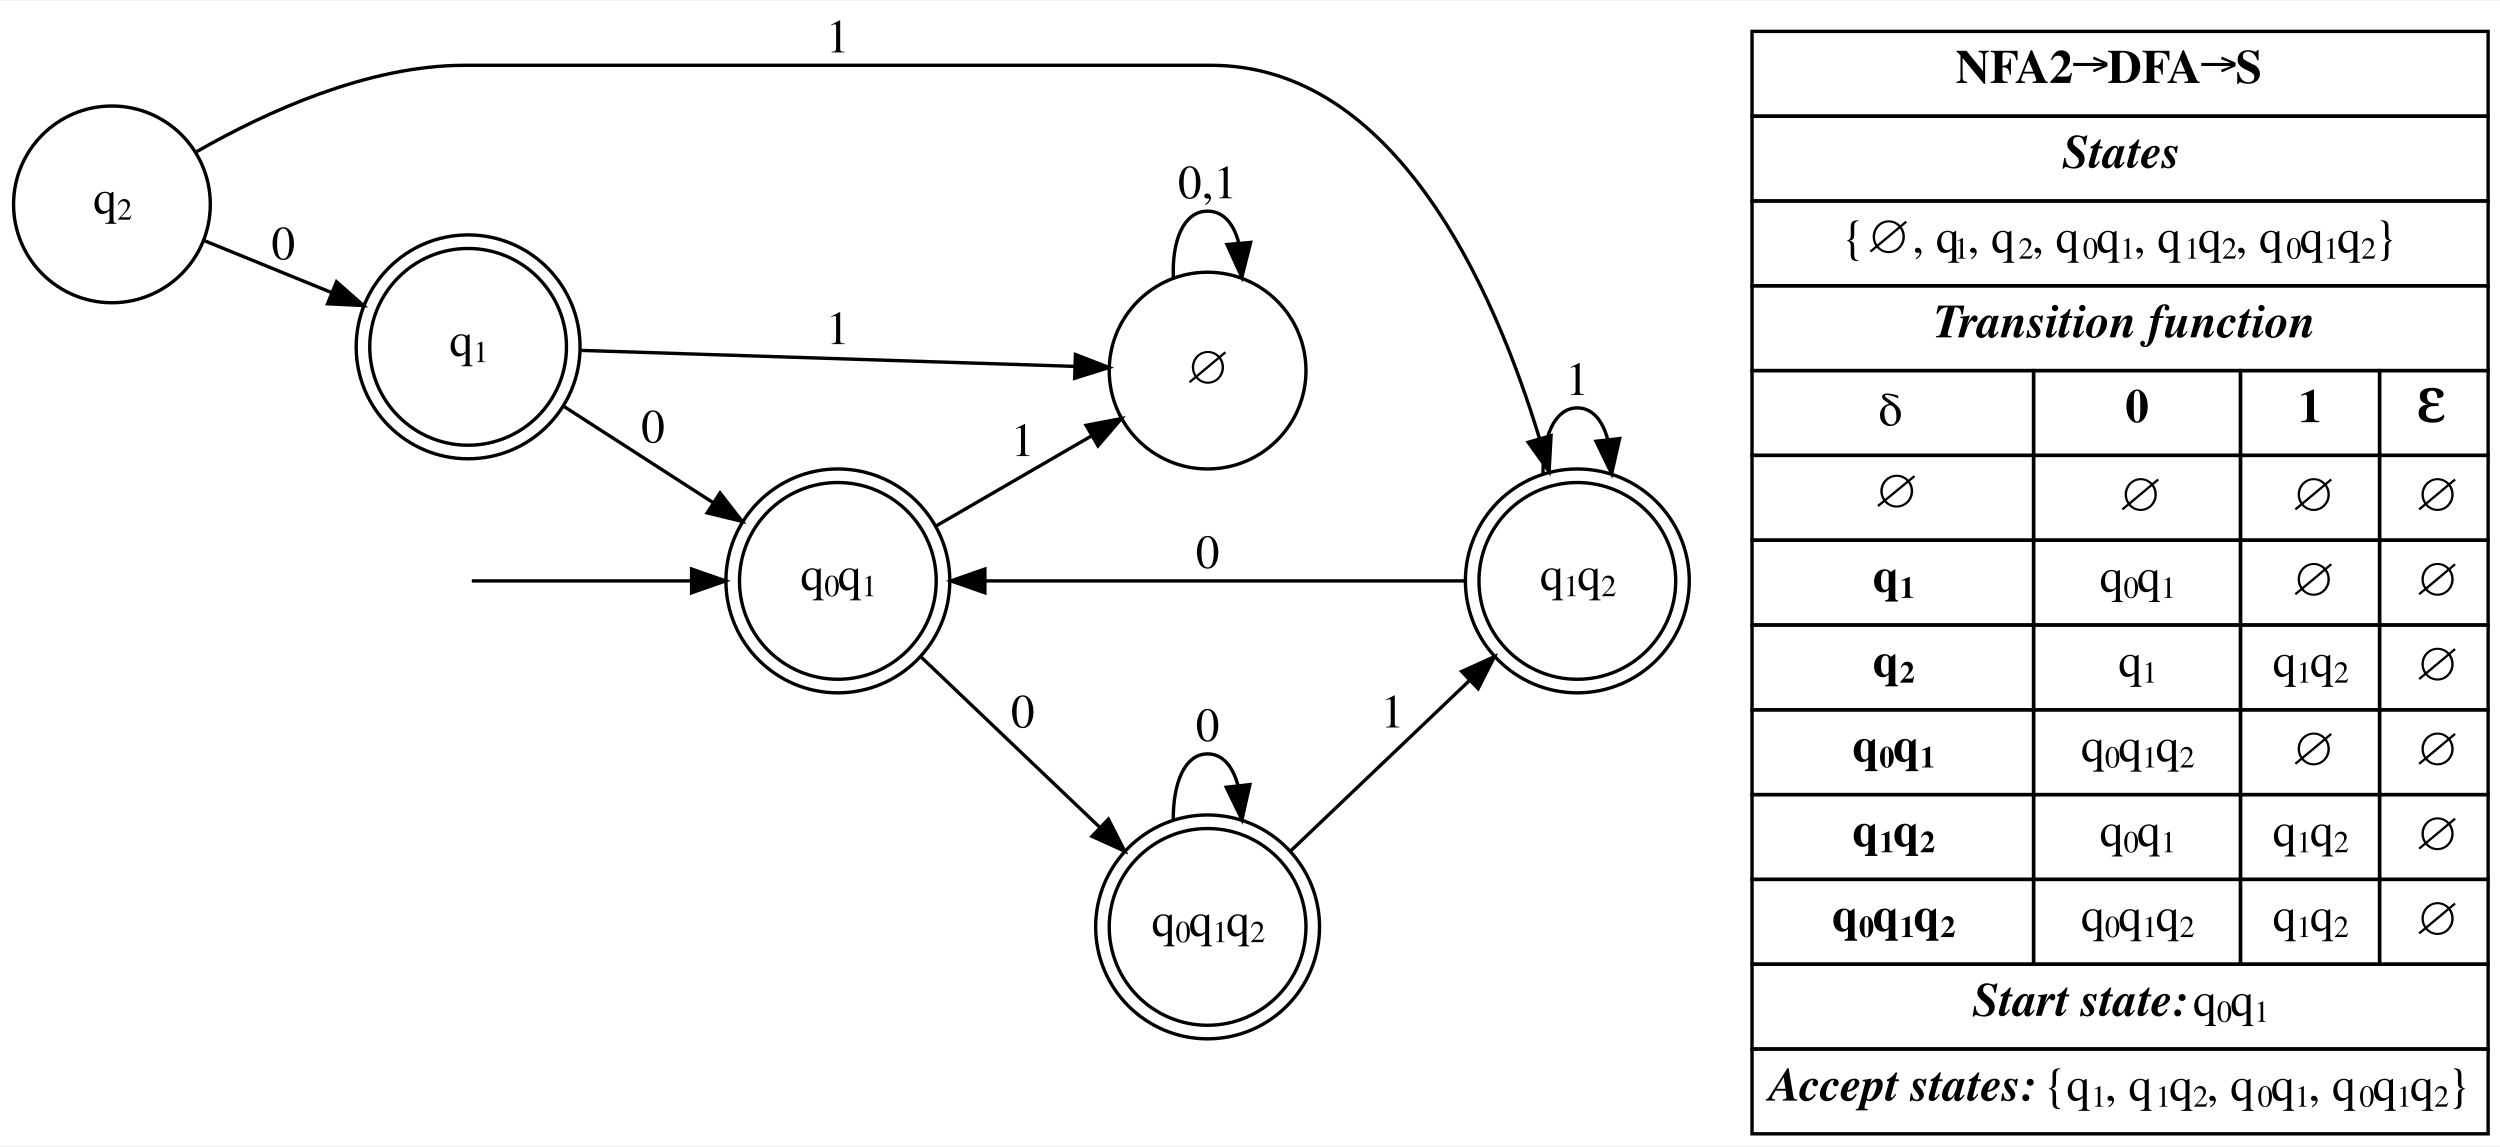
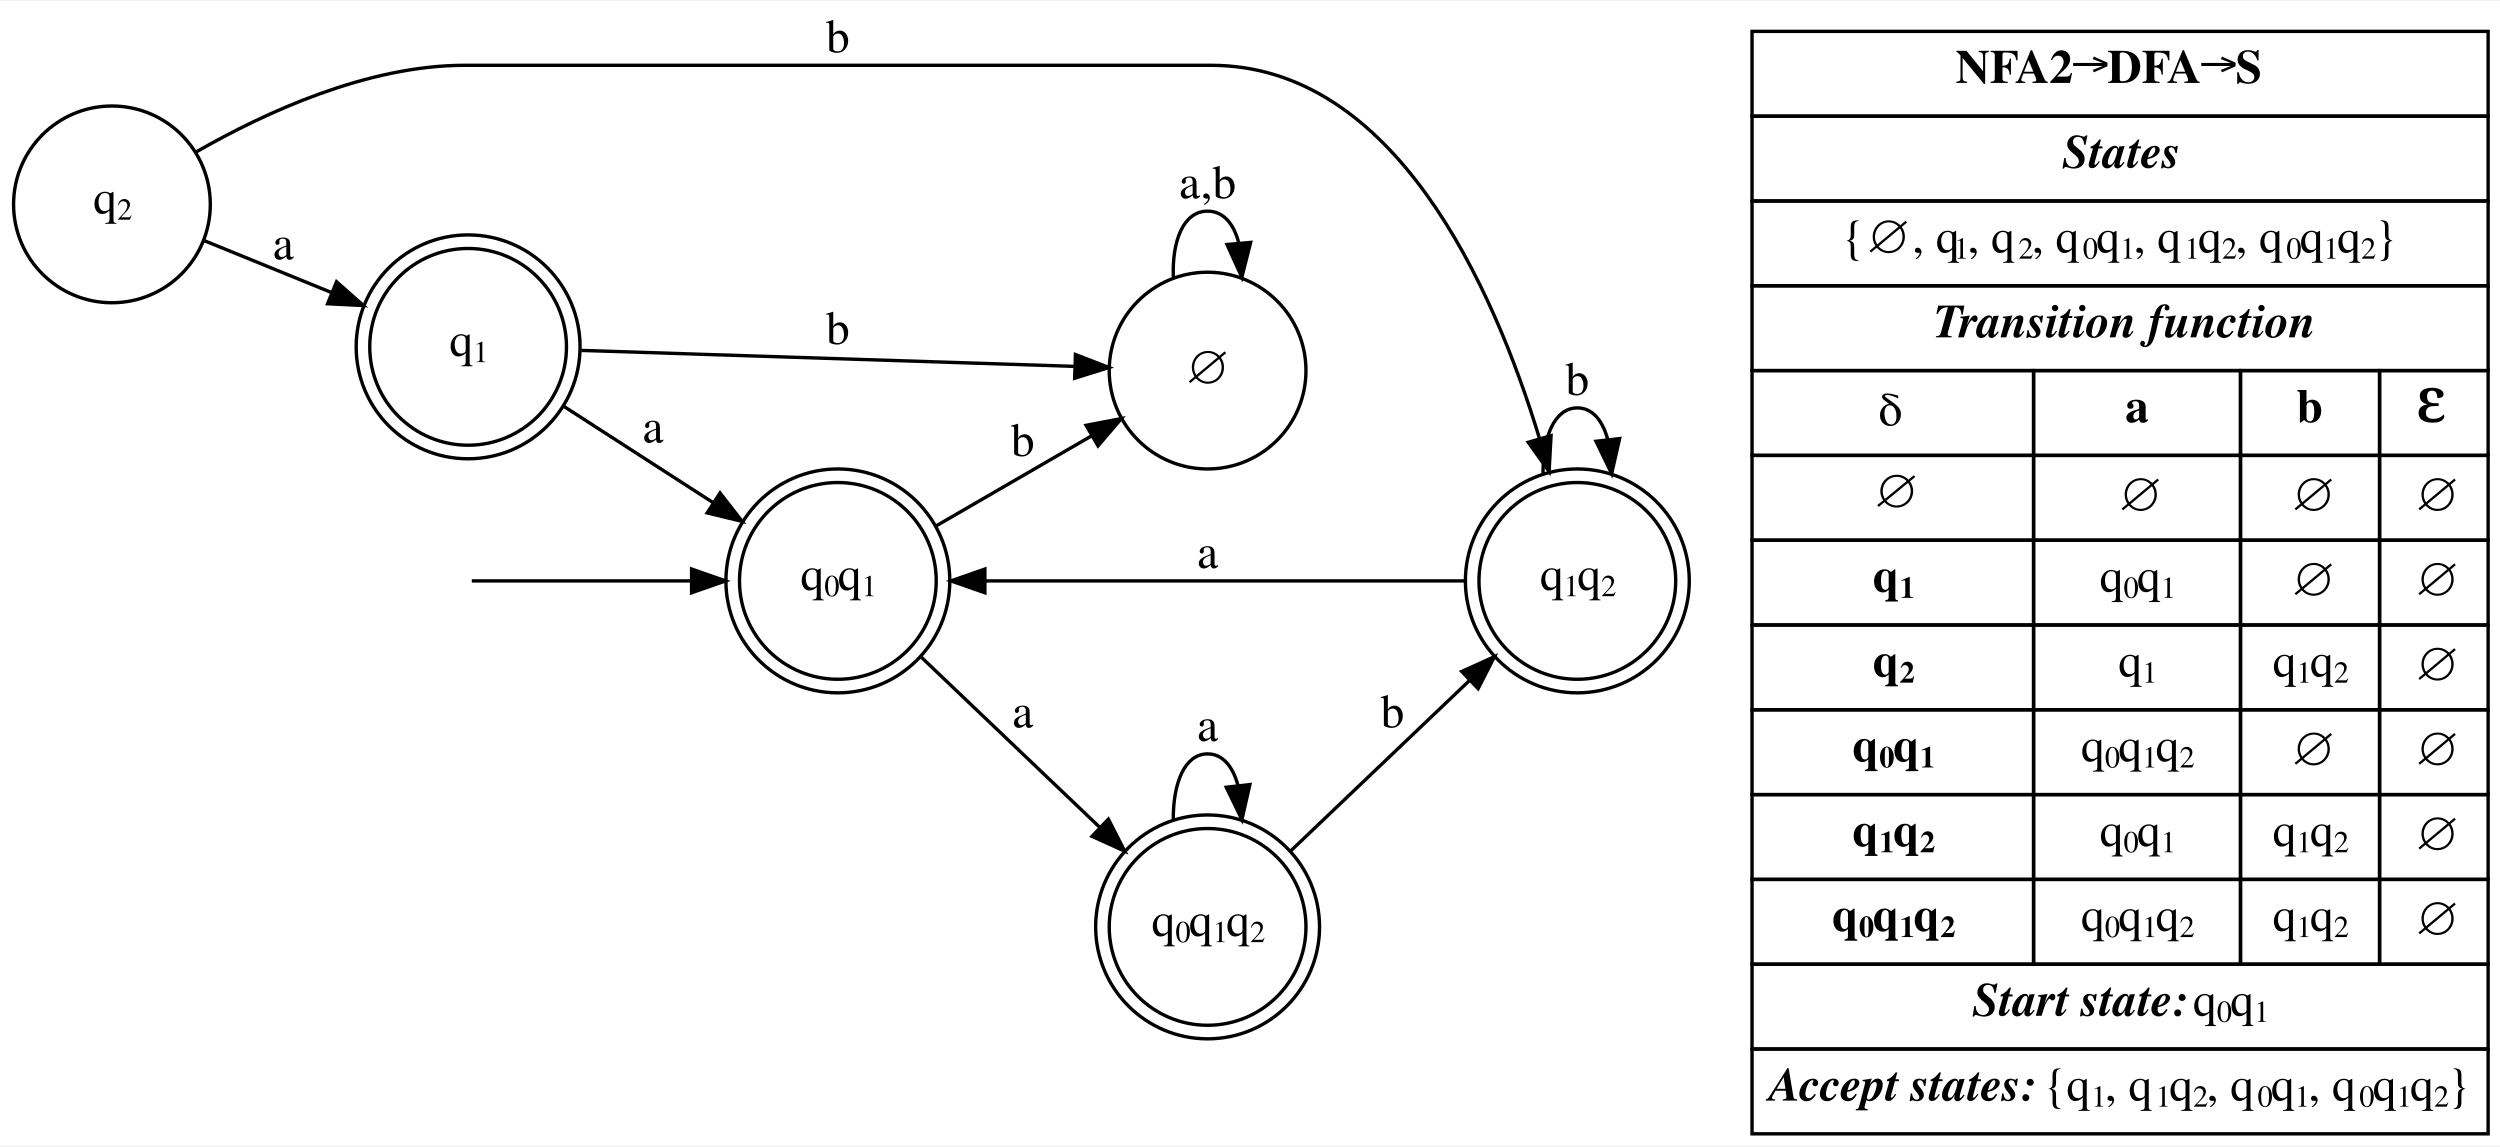
<svg xmlns="http://www.w3.org/2000/svg" width="737pt" height="338pt" viewBox="0.00 0.00 737.00 337.50">
  <g id="graph0" class="graph" transform="scale(1 1) rotate(0) translate(4 333.5)">
    <polygon fill="white" stroke="transparent" points="-4,4 -4,-333.5 733,-333.5 733,4 -4,4" />
    <g id="node1" class="node">
      <ellipse fill="none" stroke="black" cx="352" cy="-224.5" rx="29" ry="29" />
      <text text-anchor="middle" x="352" y="-220.8" font-family="Times,serif" font-size="14.00">∅</text>
    </g>
    <g id="edge1" class="edge">
      <path fill="none" stroke="black" d="M341.91,-252.02C341.47,-262.66 344.83,-271.5 352,-271.5 356.71,-271.5 359.77,-267.69 361.2,-262.07" />
      <polygon fill="black" stroke="black" points="364.69,-262.29 362.09,-252.02 357.72,-261.67 364.69,-262.29" />
-       <text text-anchor="middle" x="352" y="-275.3" font-family="Times,serif" font-size="14.00">0,1</text>
+       <text text-anchor="middle" x="352" y="-275.3" font-family="Times,serif" font-size="14.00">a,b</text>
    </g>
    <g id="node2" class="node">
      <ellipse fill="none" stroke="black" cx="134" cy="-231.5" rx="29" ry="29" />
      <ellipse fill="none" stroke="black" cx="134" cy="-231.5" rx="33" ry="33" />
      <text text-anchor="start" x="128.5" y="-228.8" font-family="Times,serif" font-size="14.00">q</text>
      <text text-anchor="start" x="135.5" y="-228.8" font-family="Times,serif" baseline-shift="sub" font-size="9.00">1</text>
    </g>
    <g id="edge2" class="edge">
      <path fill="none" stroke="black" d="M167.34,-230.45C206.2,-229.19 271.34,-227.08 312.69,-225.74" />
      <polygon fill="black" stroke="black" points="313.04,-229.23 322.92,-225.41 312.81,-222.24 313.04,-229.23" />
-       <text text-anchor="middle" x="243" y="-232.3" font-family="Times,serif" font-size="14.00">1</text>
+       <text text-anchor="middle" x="243" y="-232.3" font-family="Times,serif" font-size="14.00">b</text>
    </g>
    <g id="node4" class="node">
      <ellipse fill="none" stroke="black" cx="243" cy="-162.5" rx="29" ry="29" />
      <ellipse fill="none" stroke="black" cx="243" cy="-162.5" rx="33" ry="33" />
      <text text-anchor="start" x="232" y="-159.8" font-family="Times,serif" font-size="14.00">q</text>
      <text text-anchor="start" x="239" y="-159.8" font-family="Times,serif" baseline-shift="sub" font-size="9.00">0</text>
      <text text-anchor="start" x="243" y="-159.8" font-family="Times,serif" font-size="14.00">q</text>
      <text text-anchor="start" x="250" y="-159.8" font-family="Times,serif" baseline-shift="sub" font-size="9.00">1</text>
    </g>
    <g id="edge3" class="edge">
      <path fill="none" stroke="black" d="M162.28,-213.91C175.61,-205.31 191.83,-194.85 206.15,-185.62" />
      <polygon fill="black" stroke="black" points="208.27,-188.42 214.77,-180.06 204.47,-182.54 208.27,-188.42" />
-       <text text-anchor="middle" x="188.5" y="-203.3" font-family="Times,serif" font-size="14.00">0</text>
+       <text text-anchor="middle" x="188.5" y="-203.3" font-family="Times,serif" font-size="14.00">a</text>
    </g>
    <g id="node3" class="node">
      <ellipse fill="none" stroke="black" cx="29" cy="-273.5" rx="29" ry="29" />
      <text text-anchor="start" x="23.5" y="-270.8" font-family="Times,serif" font-size="14.00">q</text>
      <text text-anchor="start" x="30.5" y="-270.8" font-family="Times,serif" baseline-shift="sub" font-size="9.00">2</text>
    </g>
    <g id="edge4" class="edge">
      <path fill="none" stroke="black" d="M56.26,-262.79C67.66,-258.14 81.25,-252.6 93.8,-247.48" />
      <polygon fill="black" stroke="black" points="95.21,-250.69 103.15,-243.67 92.57,-244.21 95.21,-250.69" />
-       <text text-anchor="middle" x="79.5" y="-257.3" font-family="Times,serif" font-size="14.00">0</text>
+       <text text-anchor="middle" x="79.5" y="-257.3" font-family="Times,serif" font-size="14.00">a</text>
    </g>
    <g id="node5" class="node">
      <ellipse fill="none" stroke="black" cx="461" cy="-162.5" rx="29" ry="29" />
      <ellipse fill="none" stroke="black" cx="461" cy="-162.5" rx="33" ry="33" />
      <text text-anchor="start" x="450" y="-159.8" font-family="Times,serif" font-size="14.00">q</text>
      <text text-anchor="start" x="457" y="-159.8" font-family="Times,serif" baseline-shift="sub" font-size="9.00">1</text>
      <text text-anchor="start" x="461" y="-159.8" font-family="Times,serif" font-size="14.00">q</text>
      <text text-anchor="start" x="468" y="-159.8" font-family="Times,serif" baseline-shift="sub" font-size="9.00">2</text>
    </g>
    <g id="edge5" class="edge">
      <path fill="none" stroke="black" d="M53.91,-289C74.14,-300.61 104.32,-314.5 133,-314.5 133,-314.5 133,-314.5 353,-314.5 407,-314.5 436.13,-249.55 449.82,-204.56" />
      <polygon fill="black" stroke="black" points="453.25,-205.31 452.67,-194.74 446.52,-203.37 453.25,-205.31" />
-       <text text-anchor="middle" x="243" y="-318.3" font-family="Times,serif" font-size="14.00">1</text>
+       <text text-anchor="middle" x="243" y="-318.3" font-family="Times,serif" font-size="14.00">b</text>
    </g>
    <g id="edge6" class="edge">
      <path fill="none" stroke="black" d="M271.83,-178.63C285.88,-186.77 303.03,-196.7 317.77,-205.24" />
      <polygon fill="black" stroke="black" points="316.18,-208.37 326.58,-210.35 319.69,-202.31 316.18,-208.37" />
-       <text text-anchor="middle" x="297.5" y="-199.3" font-family="Times,serif" font-size="14.00">1</text>
+       <text text-anchor="middle" x="297.5" y="-199.3" font-family="Times,serif" font-size="14.00">b</text>
    </g>
    <g id="node7" class="node">
      <ellipse fill="none" stroke="black" cx="352" cy="-60.5" rx="29" ry="29" />
      <ellipse fill="none" stroke="black" cx="352" cy="-60.5" rx="33" ry="33" />
      <text text-anchor="start" x="335.5" y="-57.8" font-family="Times,serif" font-size="14.00">q</text>
      <text text-anchor="start" x="342.5" y="-57.8" font-family="Times,serif" baseline-shift="sub" font-size="9.00">0</text>
      <text text-anchor="start" x="346.5" y="-57.8" font-family="Times,serif" font-size="14.00">q</text>
      <text text-anchor="start" x="353.5" y="-57.8" font-family="Times,serif" baseline-shift="sub" font-size="9.00">1</text>
      <text text-anchor="start" x="357.5" y="-57.8" font-family="Times,serif" font-size="14.00">q</text>
      <text text-anchor="start" x="364.5" y="-57.8" font-family="Times,serif" baseline-shift="sub" font-size="9.00">2</text>
    </g>
    <g id="edge7" class="edge">
      <path fill="none" stroke="black" d="M267.48,-140.12C282.95,-125.37 303.37,-105.9 320.15,-89.91" />
      <polygon fill="black" stroke="black" points="322.75,-92.27 327.57,-82.83 317.92,-87.2 322.75,-92.27" />
-       <text text-anchor="middle" x="297.5" y="-119.3" font-family="Times,serif" font-size="14.00">0</text>
+       <text text-anchor="middle" x="297.5" y="-119.3" font-family="Times,serif" font-size="14.00">a</text>
    </g>
    <g id="edge8" class="edge">
      <path fill="none" stroke="black" d="M427.79,-162.5C390.21,-162.5 327.91,-162.5 286.41,-162.5" />
      <polygon fill="black" stroke="black" points="286.34,-159 276.34,-162.5 286.34,-166 286.34,-159" />
-       <text text-anchor="middle" x="352" y="-166.3" font-family="Times,serif" font-size="14.00">0</text>
+       <text text-anchor="middle" x="352" y="-166.3" font-family="Times,serif" font-size="14.00">a</text>
    </g>
    <g id="edge9" class="edge">
      <path fill="none" stroke="black" d="M450.88,-194.13C450.82,-204.87 454.2,-213.5 461,-213.5 465.46,-213.5 468.45,-209.78 469.96,-204.19" />
      <polygon fill="black" stroke="black" points="473.46,-204.46 471.12,-194.13 466.5,-203.66 473.46,-204.46" />
-       <text text-anchor="middle" x="461" y="-217.3" font-family="Times,serif" font-size="14.00">1</text>
+       <text text-anchor="middle" x="461" y="-217.3" font-family="Times,serif" font-size="14.00">b</text>
    </g>
    <g id="node6" class="node">
      <ellipse fill="black" stroke="black" cx="134" cy="-162.5" rx="0" ry="0" />
    </g>
    <g id="edge10" class="edge">
      <path fill="none" stroke="black" d="M135.08,-162.5C136.91,-162.5 170.72,-162.5 199.84,-162.5" />
      <polygon fill="black" stroke="black" points="199.88,-166 209.88,-162.5 199.88,-159 199.88,-166" />
    </g>
    <g id="edge11" class="edge">
      <path fill="none" stroke="black" d="M376.48,-82.88C391.95,-97.63 412.37,-117.1 429.15,-133.09" />
      <polygon fill="black" stroke="black" points="426.92,-135.8 436.57,-140.17 431.75,-130.73 426.92,-135.8" />
-       <text text-anchor="middle" x="406.5" y="-119.3" font-family="Times,serif" font-size="14.00">1</text>
+       <text text-anchor="middle" x="406.5" y="-119.3" font-family="Times,serif" font-size="14.00">b</text>
    </g>
    <g id="edge12" class="edge">
      <path fill="none" stroke="black" d="M341.88,-92.13C341.82,-102.87 345.2,-111.5 352,-111.5 356.46,-111.5 359.45,-107.78 360.96,-102.19" />
      <polygon fill="black" stroke="black" points="364.46,-102.46 362.12,-92.13 357.5,-101.66 364.46,-102.46" />
-       <text text-anchor="middle" x="352" y="-115.3" font-family="Times,serif" font-size="14.00">0</text>
+       <text text-anchor="middle" x="352" y="-115.3" font-family="Times,serif" font-size="14.00">a</text>
    </g>
    <g id="node8" class="node">
      <polygon fill="none" stroke="black" points="512.5,-299.5 512.5,-324.5 729.5,-324.5 729.5,-299.5 512.5,-299.5" />
      <text text-anchor="start" x="572.5" y="-309.3" font-family="Times,serif" font-weight="bold" font-size="14.00">NFA2→DFA→S</text>
      <polygon fill="none" stroke="black" points="512.5,-274.5 512.5,-299.5 729.5,-299.5 729.5,-274.5 512.5,-274.5" />
      <text text-anchor="start" x="604" y="-284.3" font-family="Times,serif" font-weight="bold" font-style="italic" font-size="14.00">States</text>
      <polygon fill="none" stroke="black" points="512.5,-249.5 512.5,-274.5 729.5,-274.5 729.5,-249.5 512.5,-249.5" />
      <text text-anchor="start" x="539" y="-259.3" font-family="Times,serif" font-size="14.00">{∅, q</text>
      <text text-anchor="start" x="572" y="-259.3" font-family="Times,serif" baseline-shift="sub" font-size="9.00">1</text>
      <text text-anchor="start" x="576" y="-259.3" font-family="Times,serif" font-size="14.00">, q</text>
      <text text-anchor="start" x="591" y="-259.3" font-family="Times,serif" baseline-shift="sub" font-size="9.00">2</text>
      <text text-anchor="start" x="595" y="-259.3" font-family="Times,serif" font-size="14.00">, q</text>
      <text text-anchor="start" x="610" y="-259.3" font-family="Times,serif" baseline-shift="sub" font-size="9.00">0</text>
      <text text-anchor="start" x="614" y="-259.3" font-family="Times,serif" font-size="14.00">q</text>
      <text text-anchor="start" x="621" y="-259.3" font-family="Times,serif" baseline-shift="sub" font-size="9.00">1</text>
      <text text-anchor="start" x="625" y="-259.3" font-family="Times,serif" font-size="14.00">, q</text>
      <text text-anchor="start" x="640" y="-259.3" font-family="Times,serif" baseline-shift="sub" font-size="9.00">1</text>
      <text text-anchor="start" x="644" y="-259.3" font-family="Times,serif" font-size="14.00">q</text>
      <text text-anchor="start" x="651" y="-259.3" font-family="Times,serif" baseline-shift="sub" font-size="9.00">2</text>
      <text text-anchor="start" x="655" y="-259.3" font-family="Times,serif" font-size="14.00">, q</text>
      <text text-anchor="start" x="670" y="-259.3" font-family="Times,serif" baseline-shift="sub" font-size="9.00">0</text>
      <text text-anchor="start" x="674" y="-259.3" font-family="Times,serif" font-size="14.00">q</text>
      <text text-anchor="start" x="681" y="-259.3" font-family="Times,serif" baseline-shift="sub" font-size="9.00">1</text>
      <text text-anchor="start" x="685" y="-259.3" font-family="Times,serif" font-size="14.00">q</text>
      <text text-anchor="start" x="692" y="-259.3" font-family="Times,serif" baseline-shift="sub" font-size="9.00">2</text>
      <text text-anchor="start" x="696" y="-259.3" font-family="Times,serif" font-size="14.00">}</text>
      <polygon fill="none" stroke="black" points="512.5,-224.5 512.5,-249.5 729.5,-249.5 729.5,-224.5 512.5,-224.5" />
      <text text-anchor="start" x="566" y="-234.3" font-family="Times,serif" font-weight="bold" font-style="italic" font-size="14.00">Transition function</text>
      <polygon fill="none" stroke="black" points="512.5,-199.5 512.5,-224.5 595.5,-224.5 595.5,-199.5 512.5,-199.5" />
      <text text-anchor="start" x="550" y="-208.3" font-family="Times,serif" font-size="14.00">δ</text>
      <polygon fill="none" stroke="black" points="595.5,-199.5 595.5,-224.5 656.5,-224.5 656.5,-199.5 595.5,-199.5" />
-       <text text-anchor="start" x="622.5" y="-209.3" font-family="Times,serif" font-weight="bold" font-size="14.00">0</text>
+       <text text-anchor="start" x="622.5" y="-209.3" font-family="Times,serif" font-weight="bold" font-size="14.00">a</text>
      <polygon fill="none" stroke="black" points="656.5,-199.5 656.5,-224.5 697.5,-224.5 697.5,-199.5 656.5,-199.5" />
-       <text text-anchor="start" x="673.5" y="-209.3" font-family="Times,serif" font-weight="bold" font-size="14.00">1</text>
+       <text text-anchor="start" x="673" y="-209.3" font-family="Times,serif" font-weight="bold" font-size="14.00">b</text>
      <polygon fill="none" stroke="black" points="697.5,-199.5 697.5,-224.5 729.5,-224.5 729.5,-199.5 697.5,-199.5" />
      <text text-anchor="start" x="708.5" y="-209.3" font-family="Times,serif" font-weight="bold" font-size="14.00">ℇ</text>
      <polygon fill="none" stroke="black" points="512.5,-174.5 512.5,-199.5 595.5,-199.5 595.5,-174.5 512.5,-174.5" />
      <text text-anchor="start" x="548" y="-184.3" font-family="Times,serif" font-weight="bold" font-size="14.00">∅</text>
      <polygon fill="none" stroke="black" points="595.5,-174.5 595.5,-199.5 656.5,-199.5 656.5,-174.5 595.5,-174.5" />
      <text text-anchor="start" x="620" y="-183.3" font-family="Times,serif" font-size="14.00">∅</text>
      <polygon fill="none" stroke="black" points="656.5,-174.5 656.5,-199.5 697.5,-199.5 697.5,-174.5 656.5,-174.5" />
      <text text-anchor="start" x="671" y="-183.3" font-family="Times,serif" font-size="14.00">∅</text>
      <polygon fill="none" stroke="black" points="697.5,-174.5 697.5,-199.5 729.5,-199.5 729.5,-174.5 697.5,-174.5" />
      <text text-anchor="start" x="707.5" y="-183.3" font-family="Times,serif" font-size="14.00">∅</text>
      <polygon fill="none" stroke="black" points="512.5,-149.5 512.5,-174.5 595.5,-174.5 595.5,-149.5 512.5,-149.5" />
      <text text-anchor="start" x="548" y="-159.3" font-family="Times,serif" font-weight="bold" font-size="14.00">q</text>
      <text text-anchor="start" x="556" y="-159.3" font-family="Times,serif" font-weight="bold" baseline-shift="sub" font-size="9.00">1</text>
      <polygon fill="none" stroke="black" points="595.5,-149.5 595.5,-174.5 656.5,-174.5 656.5,-149.5 595.5,-149.5" />
      <text text-anchor="start" x="615" y="-159.3" font-family="Times,serif" font-size="14.00">q</text>
      <text text-anchor="start" x="622" y="-159.3" font-family="Times,serif" baseline-shift="sub" font-size="9.00">0</text>
      <text text-anchor="start" x="626" y="-159.3" font-family="Times,serif" font-size="14.00">q</text>
      <text text-anchor="start" x="633" y="-159.3" font-family="Times,serif" baseline-shift="sub" font-size="9.00">1</text>
      <polygon fill="none" stroke="black" points="656.5,-149.5 656.5,-174.5 697.5,-174.5 697.5,-149.5 656.5,-149.5" />
      <text text-anchor="start" x="671" y="-158.3" font-family="Times,serif" font-size="14.00">∅</text>
      <polygon fill="none" stroke="black" points="697.5,-149.5 697.5,-174.5 729.5,-174.5 729.5,-149.5 697.5,-149.5" />
      <text text-anchor="start" x="707.5" y="-158.3" font-family="Times,serif" font-size="14.00">∅</text>
      <polygon fill="none" stroke="black" points="512.5,-124.5 512.5,-149.5 595.5,-149.5 595.5,-124.5 512.5,-124.5" />
      <text text-anchor="start" x="548" y="-134.3" font-family="Times,serif" font-weight="bold" font-size="14.00">q</text>
      <text text-anchor="start" x="556" y="-134.3" font-family="Times,serif" font-weight="bold" baseline-shift="sub" font-size="9.00">2</text>
      <polygon fill="none" stroke="black" points="595.5,-124.5 595.5,-149.5 656.5,-149.5 656.5,-124.5 595.5,-124.5" />
      <text text-anchor="start" x="620.5" y="-134.3" font-family="Times,serif" font-size="14.00">q</text>
      <text text-anchor="start" x="627.5" y="-134.3" font-family="Times,serif" baseline-shift="sub" font-size="9.00">1</text>
      <polygon fill="none" stroke="black" points="656.5,-124.5 656.5,-149.5 697.5,-149.5 697.5,-124.5 656.5,-124.5" />
      <text text-anchor="start" x="666" y="-134.3" font-family="Times,serif" font-size="14.00">q</text>
      <text text-anchor="start" x="673" y="-134.3" font-family="Times,serif" baseline-shift="sub" font-size="9.00">1</text>
      <text text-anchor="start" x="677" y="-134.3" font-family="Times,serif" font-size="14.00">q</text>
      <text text-anchor="start" x="684" y="-134.3" font-family="Times,serif" baseline-shift="sub" font-size="9.00">2</text>
      <polygon fill="none" stroke="black" points="697.5,-124.5 697.5,-149.5 729.5,-149.5 729.5,-124.5 697.5,-124.5" />
      <text text-anchor="start" x="707.5" y="-133.3" font-family="Times,serif" font-size="14.00">∅</text>
      <polygon fill="none" stroke="black" points="512.5,-99.5 512.5,-124.5 595.5,-124.5 595.5,-99.5 512.5,-99.5" />
      <text text-anchor="start" x="542" y="-109.3" font-family="Times,serif" font-weight="bold" font-size="14.00">q</text>
      <text text-anchor="start" x="550" y="-109.3" font-family="Times,serif" font-weight="bold" baseline-shift="sub" font-size="9.00">0</text>
      <text text-anchor="start" x="554" y="-109.3" font-family="Times,serif" font-weight="bold" font-size="14.00">q</text>
      <text text-anchor="start" x="562" y="-109.3" font-family="Times,serif" font-weight="bold" baseline-shift="sub" font-size="9.00">1</text>
      <polygon fill="none" stroke="black" points="595.5,-99.5 595.5,-124.5 656.5,-124.5 656.5,-99.5 595.5,-99.5" />
      <text text-anchor="start" x="609.5" y="-109.3" font-family="Times,serif" font-size="14.00">q</text>
      <text text-anchor="start" x="616.5" y="-109.3" font-family="Times,serif" baseline-shift="sub" font-size="9.00">0</text>
      <text text-anchor="start" x="620.5" y="-109.3" font-family="Times,serif" font-size="14.00">q</text>
      <text text-anchor="start" x="627.5" y="-109.3" font-family="Times,serif" baseline-shift="sub" font-size="9.00">1</text>
      <text text-anchor="start" x="631.5" y="-109.3" font-family="Times,serif" font-size="14.00">q</text>
      <text text-anchor="start" x="638.5" y="-109.3" font-family="Times,serif" baseline-shift="sub" font-size="9.00">2</text>
      <polygon fill="none" stroke="black" points="656.5,-99.5 656.5,-124.5 697.5,-124.5 697.5,-99.5 656.5,-99.5" />
      <text text-anchor="start" x="671" y="-108.3" font-family="Times,serif" font-size="14.00">∅</text>
      <polygon fill="none" stroke="black" points="697.5,-99.5 697.5,-124.5 729.5,-124.5 729.5,-99.5 697.5,-99.5" />
      <text text-anchor="start" x="707.5" y="-108.3" font-family="Times,serif" font-size="14.00">∅</text>
      <polygon fill="none" stroke="black" points="512.5,-74.5 512.5,-99.5 595.5,-99.5 595.5,-74.5 512.5,-74.5" />
      <text text-anchor="start" x="542" y="-84.3" font-family="Times,serif" font-weight="bold" font-size="14.00">q</text>
      <text text-anchor="start" x="550" y="-84.3" font-family="Times,serif" font-weight="bold" baseline-shift="sub" font-size="9.00">1</text>
      <text text-anchor="start" x="554" y="-84.3" font-family="Times,serif" font-weight="bold" font-size="14.00">q</text>
      <text text-anchor="start" x="562" y="-84.3" font-family="Times,serif" font-weight="bold" baseline-shift="sub" font-size="9.00">2</text>
      <polygon fill="none" stroke="black" points="595.5,-74.5 595.5,-99.5 656.5,-99.5 656.5,-74.5 595.5,-74.5" />
      <text text-anchor="start" x="615" y="-84.3" font-family="Times,serif" font-size="14.00">q</text>
      <text text-anchor="start" x="622" y="-84.3" font-family="Times,serif" baseline-shift="sub" font-size="9.00">0</text>
      <text text-anchor="start" x="626" y="-84.3" font-family="Times,serif" font-size="14.00">q</text>
      <text text-anchor="start" x="633" y="-84.3" font-family="Times,serif" baseline-shift="sub" font-size="9.00">1</text>
      <polygon fill="none" stroke="black" points="656.5,-74.5 656.5,-99.5 697.5,-99.5 697.5,-74.5 656.5,-74.5" />
      <text text-anchor="start" x="666" y="-84.3" font-family="Times,serif" font-size="14.00">q</text>
      <text text-anchor="start" x="673" y="-84.3" font-family="Times,serif" baseline-shift="sub" font-size="9.00">1</text>
      <text text-anchor="start" x="677" y="-84.3" font-family="Times,serif" font-size="14.00">q</text>
      <text text-anchor="start" x="684" y="-84.3" font-family="Times,serif" baseline-shift="sub" font-size="9.00">2</text>
      <polygon fill="none" stroke="black" points="697.5,-74.5 697.5,-99.5 729.5,-99.5 729.5,-74.5 697.5,-74.5" />
      <text text-anchor="start" x="707.5" y="-83.3" font-family="Times,serif" font-size="14.00">∅</text>
      <polygon fill="none" stroke="black" points="512.5,-49.5 512.5,-74.5 595.5,-74.5 595.5,-49.5 512.5,-49.5" />
      <text text-anchor="start" x="536" y="-59.3" font-family="Times,serif" font-weight="bold" font-size="14.00">q</text>
      <text text-anchor="start" x="544" y="-59.3" font-family="Times,serif" font-weight="bold" baseline-shift="sub" font-size="9.00">0</text>
      <text text-anchor="start" x="548" y="-59.3" font-family="Times,serif" font-weight="bold" font-size="14.00">q</text>
      <text text-anchor="start" x="556" y="-59.3" font-family="Times,serif" font-weight="bold" baseline-shift="sub" font-size="9.00">1</text>
      <text text-anchor="start" x="560" y="-59.3" font-family="Times,serif" font-weight="bold" font-size="14.00">q</text>
      <text text-anchor="start" x="568" y="-59.3" font-family="Times,serif" font-weight="bold" baseline-shift="sub" font-size="9.00">2</text>
      <polygon fill="none" stroke="black" points="595.5,-49.5 595.5,-74.5 656.5,-74.5 656.5,-49.5 595.5,-49.5" />
      <text text-anchor="start" x="609.5" y="-59.3" font-family="Times,serif" font-size="14.00">q</text>
      <text text-anchor="start" x="616.5" y="-59.3" font-family="Times,serif" baseline-shift="sub" font-size="9.00">0</text>
      <text text-anchor="start" x="620.5" y="-59.3" font-family="Times,serif" font-size="14.00">q</text>
      <text text-anchor="start" x="627.5" y="-59.3" font-family="Times,serif" baseline-shift="sub" font-size="9.00">1</text>
      <text text-anchor="start" x="631.5" y="-59.3" font-family="Times,serif" font-size="14.00">q</text>
      <text text-anchor="start" x="638.5" y="-59.3" font-family="Times,serif" baseline-shift="sub" font-size="9.00">2</text>
      <polygon fill="none" stroke="black" points="656.5,-49.5 656.5,-74.5 697.5,-74.5 697.5,-49.5 656.5,-49.5" />
      <text text-anchor="start" x="666" y="-59.3" font-family="Times,serif" font-size="14.00">q</text>
      <text text-anchor="start" x="673" y="-59.3" font-family="Times,serif" baseline-shift="sub" font-size="9.00">1</text>
      <text text-anchor="start" x="677" y="-59.3" font-family="Times,serif" font-size="14.00">q</text>
      <text text-anchor="start" x="684" y="-59.3" font-family="Times,serif" baseline-shift="sub" font-size="9.00">2</text>
      <polygon fill="none" stroke="black" points="697.5,-49.5 697.5,-74.5 729.5,-74.5 729.5,-49.5 697.5,-49.5" />
      <text text-anchor="start" x="707.5" y="-58.3" font-family="Times,serif" font-size="14.00">∅</text>
      <polygon fill="none" stroke="black" points="512.5,-24.5 512.5,-49.5 729.5,-49.5 729.5,-24.5 512.5,-24.5" />
      <text text-anchor="start" x="577.5" y="-34.3" font-family="Times,serif" font-weight="bold" font-style="italic" font-size="14.00">Start state: </text>
      <text text-anchor="start" x="642.5" y="-34.3" font-family="Times,serif" font-size="14.00">q</text>
      <text text-anchor="start" x="649.5" y="-34.3" font-family="Times,serif" baseline-shift="sub" font-size="9.00">0</text>
      <text text-anchor="start" x="653.5" y="-34.3" font-family="Times,serif" font-size="14.00">q</text>
      <text text-anchor="start" x="660.5" y="-34.3" font-family="Times,serif" baseline-shift="sub" font-size="9.00">1</text>
      <polygon fill="none" stroke="black" points="512.5,0.5 512.5,-24.5 729.5,-24.5 729.5,0.5 512.5,0.5" />
      <text text-anchor="start" x="517.5" y="-9.3" font-family="Times,serif" font-weight="bold" font-style="italic" font-size="14.00">Accept states: </text>
      <text text-anchor="start" x="598.5" y="-9.3" font-family="Times,serif" font-size="14.00">{q</text>
      <text text-anchor="start" x="612.5" y="-9.3" font-family="Times,serif" baseline-shift="sub" font-size="9.00">1</text>
      <text text-anchor="start" x="616.5" y="-9.3" font-family="Times,serif" font-size="14.00">, q</text>
      <text text-anchor="start" x="631.5" y="-9.3" font-family="Times,serif" baseline-shift="sub" font-size="9.00">1</text>
      <text text-anchor="start" x="635.5" y="-9.3" font-family="Times,serif" font-size="14.00">q</text>
      <text text-anchor="start" x="642.5" y="-9.3" font-family="Times,serif" baseline-shift="sub" font-size="9.00">2</text>
      <text text-anchor="start" x="646.5" y="-9.3" font-family="Times,serif" font-size="14.00">, q</text>
      <text text-anchor="start" x="661.5" y="-9.3" font-family="Times,serif" baseline-shift="sub" font-size="9.00">0</text>
      <text text-anchor="start" x="665.5" y="-9.3" font-family="Times,serif" font-size="14.00">q</text>
      <text text-anchor="start" x="672.5" y="-9.3" font-family="Times,serif" baseline-shift="sub" font-size="9.00">1</text>
      <text text-anchor="start" x="676.5" y="-9.3" font-family="Times,serif" font-size="14.00">, q</text>
      <text text-anchor="start" x="691.5" y="-9.3" font-family="Times,serif" baseline-shift="sub" font-size="9.00">0</text>
      <text text-anchor="start" x="695.5" y="-9.3" font-family="Times,serif" font-size="14.00">q</text>
      <text text-anchor="start" x="702.5" y="-9.3" font-family="Times,serif" baseline-shift="sub" font-size="9.00">1</text>
      <text text-anchor="start" x="706.5" y="-9.3" font-family="Times,serif" font-size="14.00">q</text>
      <text text-anchor="start" x="713.5" y="-9.3" font-family="Times,serif" baseline-shift="sub" font-size="9.00">2</text>
      <text text-anchor="start" x="717.5" y="-9.3" font-family="Times,serif" font-size="14.00">}</text>
    </g>
  </g>
</svg>
